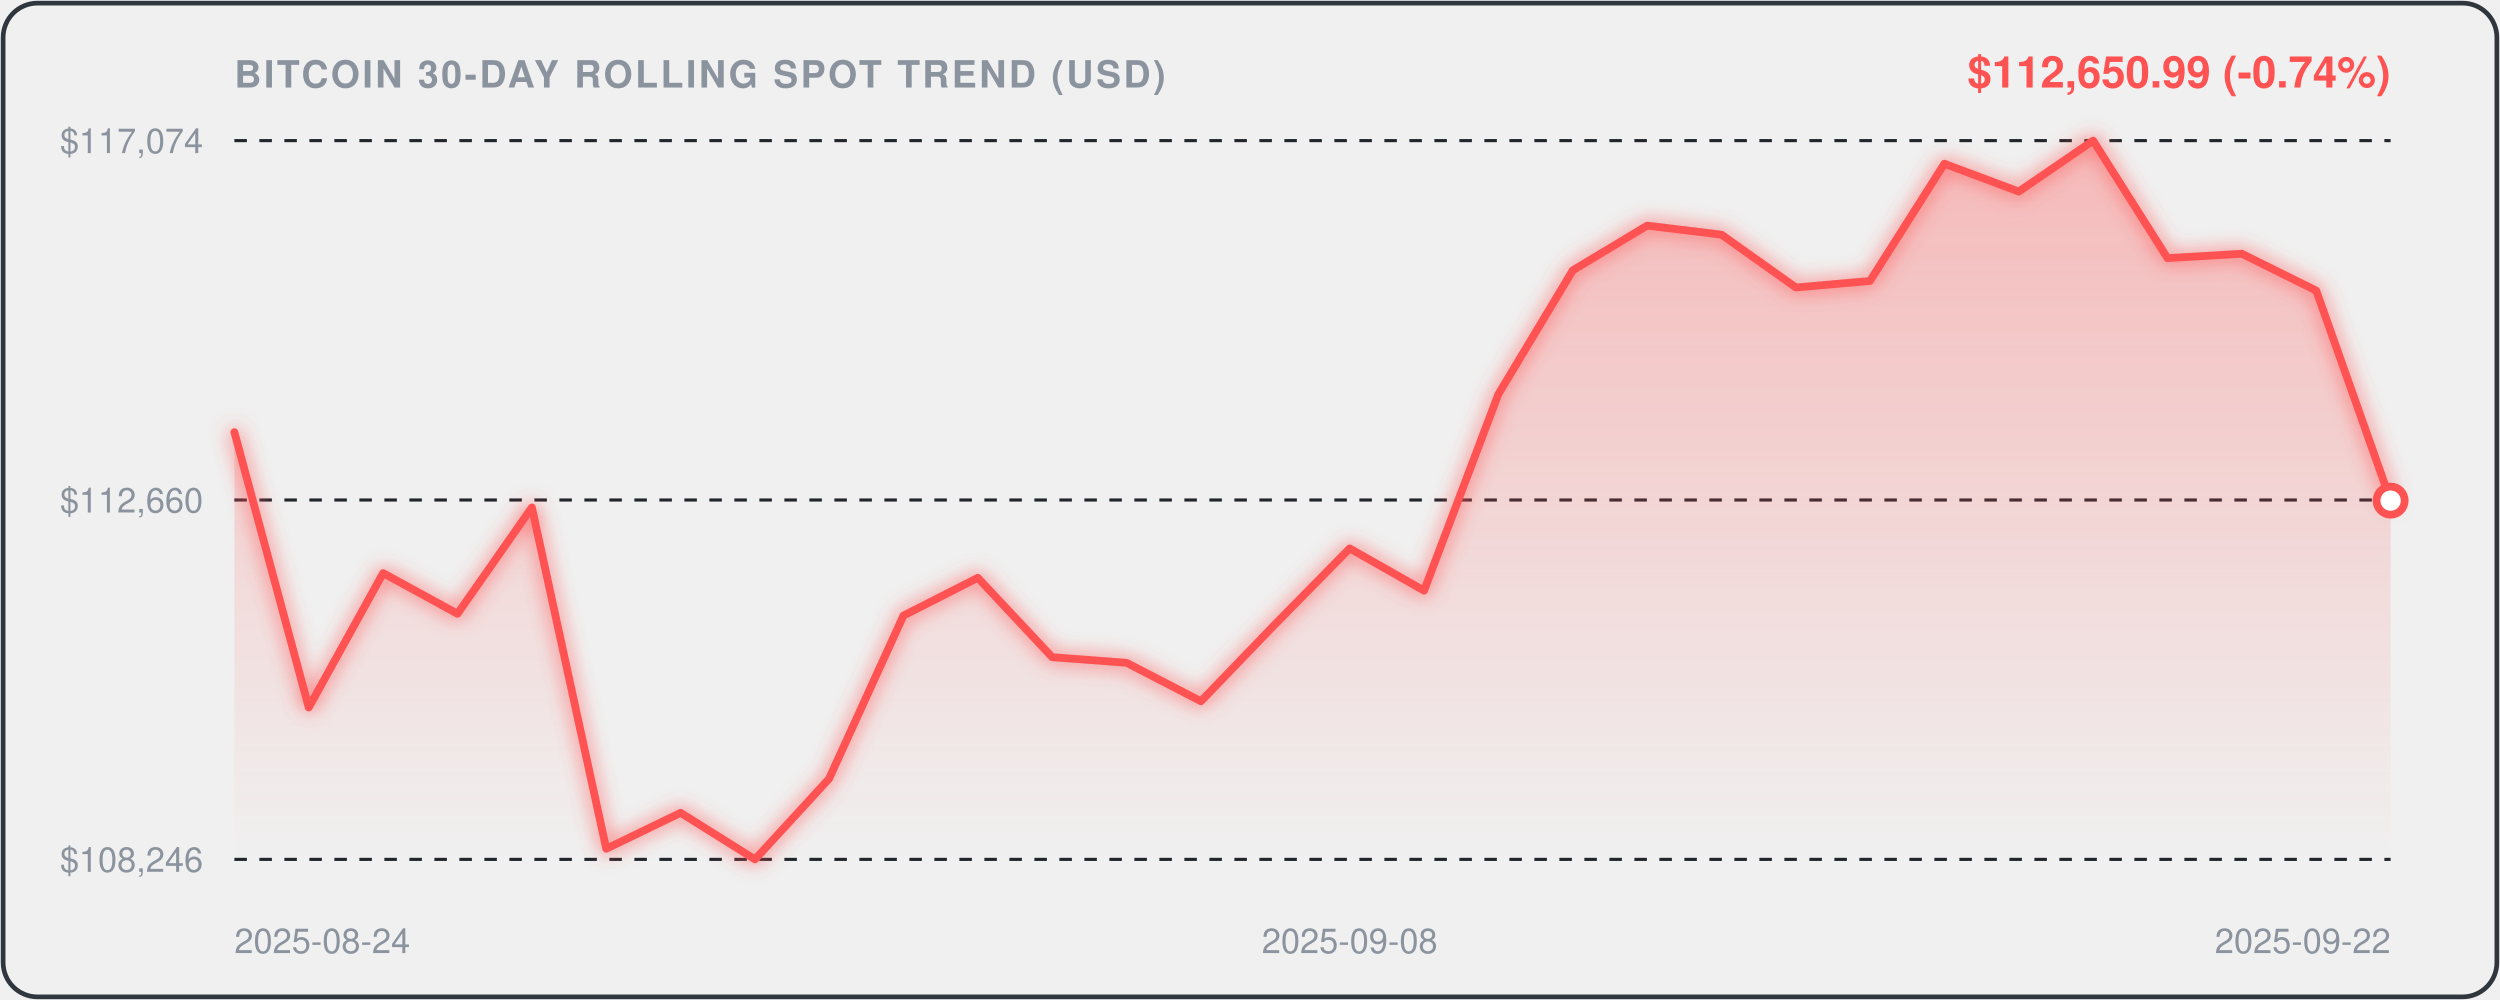
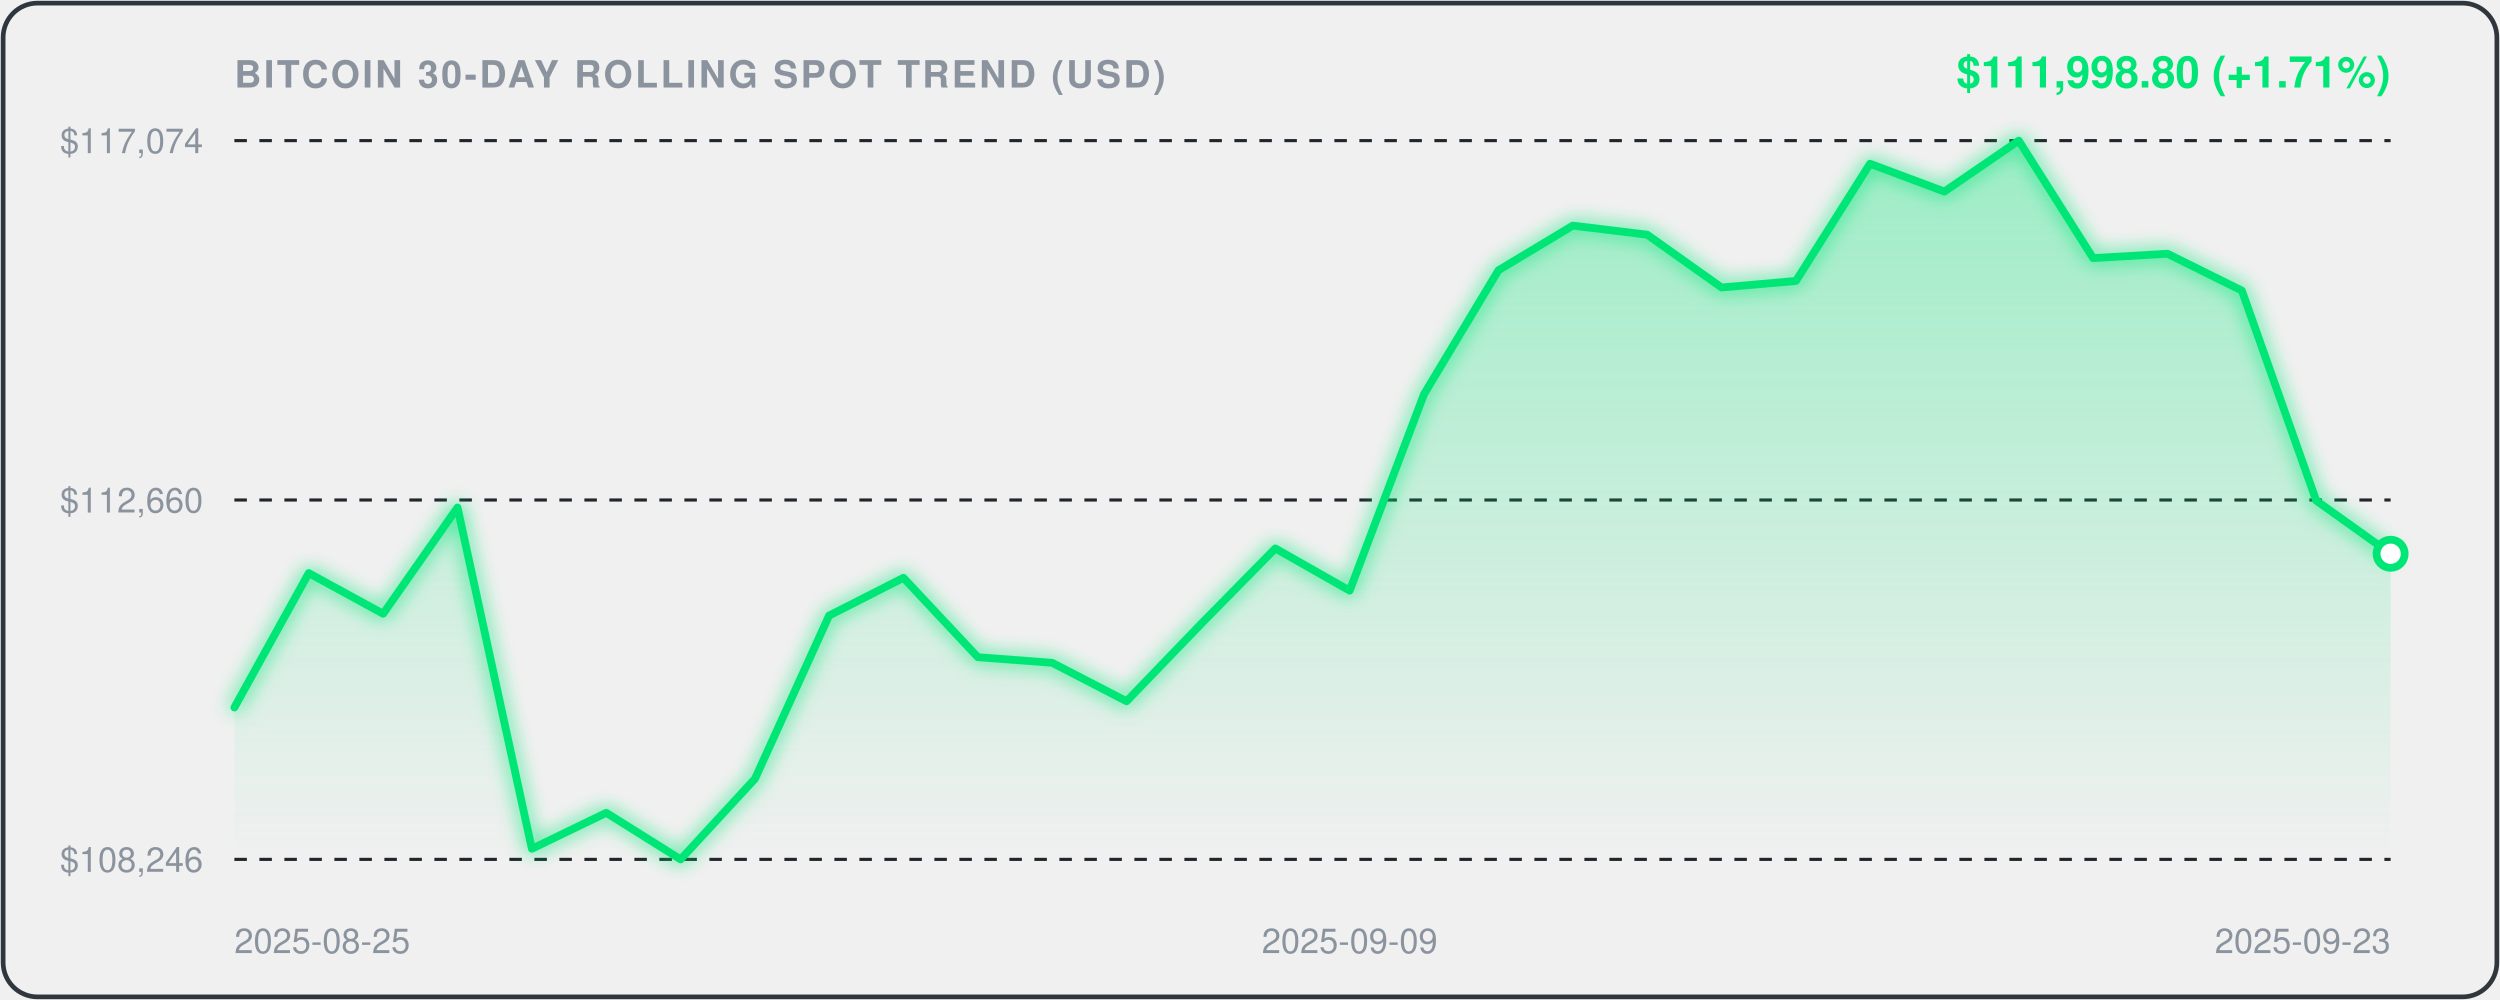
<svg xmlns="http://www.w3.org/2000/svg" viewBox="0 0 800 320" width="100%" height="100%" style="background:#0d1117;border-radius:12px;font-family:-apple-system,BlinkMacSystemFont,'Segoe UI',Helvetica,Arial,sans-serif;">
  <defs>
    <linearGradient id="areaGrad" x1="0" y1="0" x2="0" y2="1">
-       <stop offset="0%" stop-color="rgba(255, 82, 82, 0.35)" />
-       <stop offset="100%" stop-color="rgba(255, 82, 82, 0.0)" />
+       <stop offset="0%" stop-color="rgba(0, 230, 118, 0.35)" />
+       <stop offset="100%" stop-color="rgba(0, 230, 118, 0.0)" />
    </linearGradient>
    <filter id="glow" x="-20%" y="-20%" width="140%" height="140%">
      <feGaussianBlur stdDeviation="3" result="blur" />
      <feComposite in="SourceGraphic" in2="blur" operator="over" />
    </filter>
  </defs>
  <rect x="1" y="1" width="798" height="318" rx="11" fill="none" stroke="#30363d" stroke-width="1.5" />
  <text x="75" y="28" fill="#8b949e" font-size="12" font-weight="600" letter-spacing="0.8">BITCOIN 30-DAY ROLLING SPOT TREND (USD)</text>
-   <text x="765" y="28" text-anchor="end" fill="#FF5252" font-size="14" font-weight="700">$112,650.99 (-0.74%)</text>
+   <text x="765" y="28" text-anchor="end" fill="#00E676" font-size="14" font-weight="700">$111,998.80 (+1.71%)</text>
  <line x1="75" y1="45" x2="765" y2="45" stroke="#21262d" stroke-width="1" stroke-dasharray="4,4" />
  <text x="65" y="49" text-anchor="end" fill="#8b949e" font-size="11">$117,074</text>
  <line x1="75" y1="160.0" x2="765" y2="160.0" stroke="#21262d" stroke-width="1" stroke-dasharray="4,4" />
  <text x="65" y="164.0" text-anchor="end" fill="#8b949e" font-size="11">$112,660</text>
  <line x1="75" y1="275" x2="765" y2="275" stroke="#21262d" stroke-width="1" stroke-dasharray="4,4" />
  <text x="65" y="279" text-anchor="end" fill="#8b949e" font-size="11">$108,246</text>
-   <path d="M 75.0,138.3 L 98.8,226.4 L 122.6,183.4 L 146.4,196.4 L 170.2,162.4 L 194.0,271.6 L 217.8,260.1 L 241.6,275.0 L 265.3,249.2 L 289.1,197.0 L 312.9,184.9 L 336.7,210.3 L 360.5,212.1 L 384.3,224.4 L 408.1,199.7 L 431.9,175.5 L 455.7,189.0 L 479.5,126.1 L 503.3,86.5 L 527.1,72.2 L 550.9,75.1 L 574.7,92.0 L 598.4,89.9 L 622.2,52.4 L 646.0,61.3 L 669.8,45.0 L 693.6,82.6 L 717.4,81.2 L 741.2,93.0 L 765.0,160.2 L 765.0,275.0 L 75.0,275.0 Z" fill="url(#areaGrad)" />
-   <path d="M 75.0,138.3 L 98.8,226.4 L 122.6,183.4 L 146.4,196.4 L 170.2,162.4 L 194.0,271.6 L 217.8,260.1 L 241.6,275.0 L 265.3,249.2 L 289.1,197.0 L 312.9,184.9 L 336.7,210.3 L 360.5,212.1 L 384.3,224.4 L 408.1,199.7 L 431.9,175.5 L 455.7,189.0 L 479.5,126.1 L 503.3,86.5 L 527.1,72.2 L 550.9,75.1 L 574.7,92.0 L 598.4,89.9 L 622.2,52.4 L 646.0,61.3 L 669.8,45.0 L 693.6,82.6 L 717.4,81.2 L 741.2,93.0 L 765.0,160.2" fill="none" stroke="#FF5252" stroke-width="2.5" stroke-linecap="round" stroke-linejoin="round" filter="url(#glow)" />
-   <circle cx="765.0" cy="160.2" r="4.5" fill="#ffffff" stroke="#FF5252" stroke-width="2.5" />
-   <text x="75.0" y="305" fill="#8b949e" font-size="11" text-anchor="start">2025-08-24</text>
-   <text x="431.9" y="305" fill="#8b949e" font-size="11" text-anchor="middle">2025-09-08</text>
-   <text x="765.0" y="305" fill="#8b949e" font-size="11" text-anchor="end">2025-09-22</text>
+   <path d="M 75.0,226.4 L 98.8,183.4 L 122.6,196.4 L 146.4,162.4 L 170.2,271.6 L 194.0,260.1 L 217.8,275.0 L 241.6,249.2 L 265.3,197.0 L 289.1,184.9 L 312.9,210.3 L 336.7,212.1 L 360.5,224.4 L 384.3,199.7 L 408.1,175.5 L 431.9,189.0 L 455.7,126.1 L 479.5,86.5 L 503.3,72.2 L 527.1,75.1 L 550.9,92.0 L 574.7,89.9 L 598.4,52.4 L 622.2,61.3 L 646.0,45.0 L 669.8,82.6 L 693.6,81.2 L 717.4,93.0 L 741.2,160.2 L 765.0,177.2 L 765.0,275.0 L 75.0,275.0 Z" fill="url(#areaGrad)" />
+   <path d="M 75.0,226.4 L 98.8,183.4 L 122.6,196.4 L 146.4,162.4 L 170.2,271.6 L 194.0,260.1 L 217.8,275.0 L 241.6,249.2 L 265.3,197.0 L 289.1,184.9 L 312.9,210.3 L 336.7,212.1 L 360.5,224.4 L 384.3,199.7 L 408.1,175.5 L 431.9,189.0 L 455.7,126.1 L 479.5,86.5 L 503.3,72.2 L 527.1,75.1 L 550.9,92.0 L 574.7,89.9 L 598.4,52.4 L 622.2,61.3 L 646.0,45.0 L 669.8,82.6 L 693.6,81.2 L 717.4,93.0 L 741.2,160.2 L 765.0,177.2" fill="none" stroke="#00E676" stroke-width="2.5" stroke-linecap="round" stroke-linejoin="round" filter="url(#glow)" />
+   <circle cx="765.0" cy="177.2" r="4.5" fill="#ffffff" stroke="#00E676" stroke-width="2.5" />
+   <text x="75.0" y="305" fill="#8b949e" font-size="11" text-anchor="start">2025-08-25</text>
+   <text x="431.9" y="305" fill="#8b949e" font-size="11" text-anchor="middle">2025-09-09</text>
+   <text x="765.0" y="305" fill="#8b949e" font-size="11" text-anchor="end">2025-09-23</text>
</svg>
